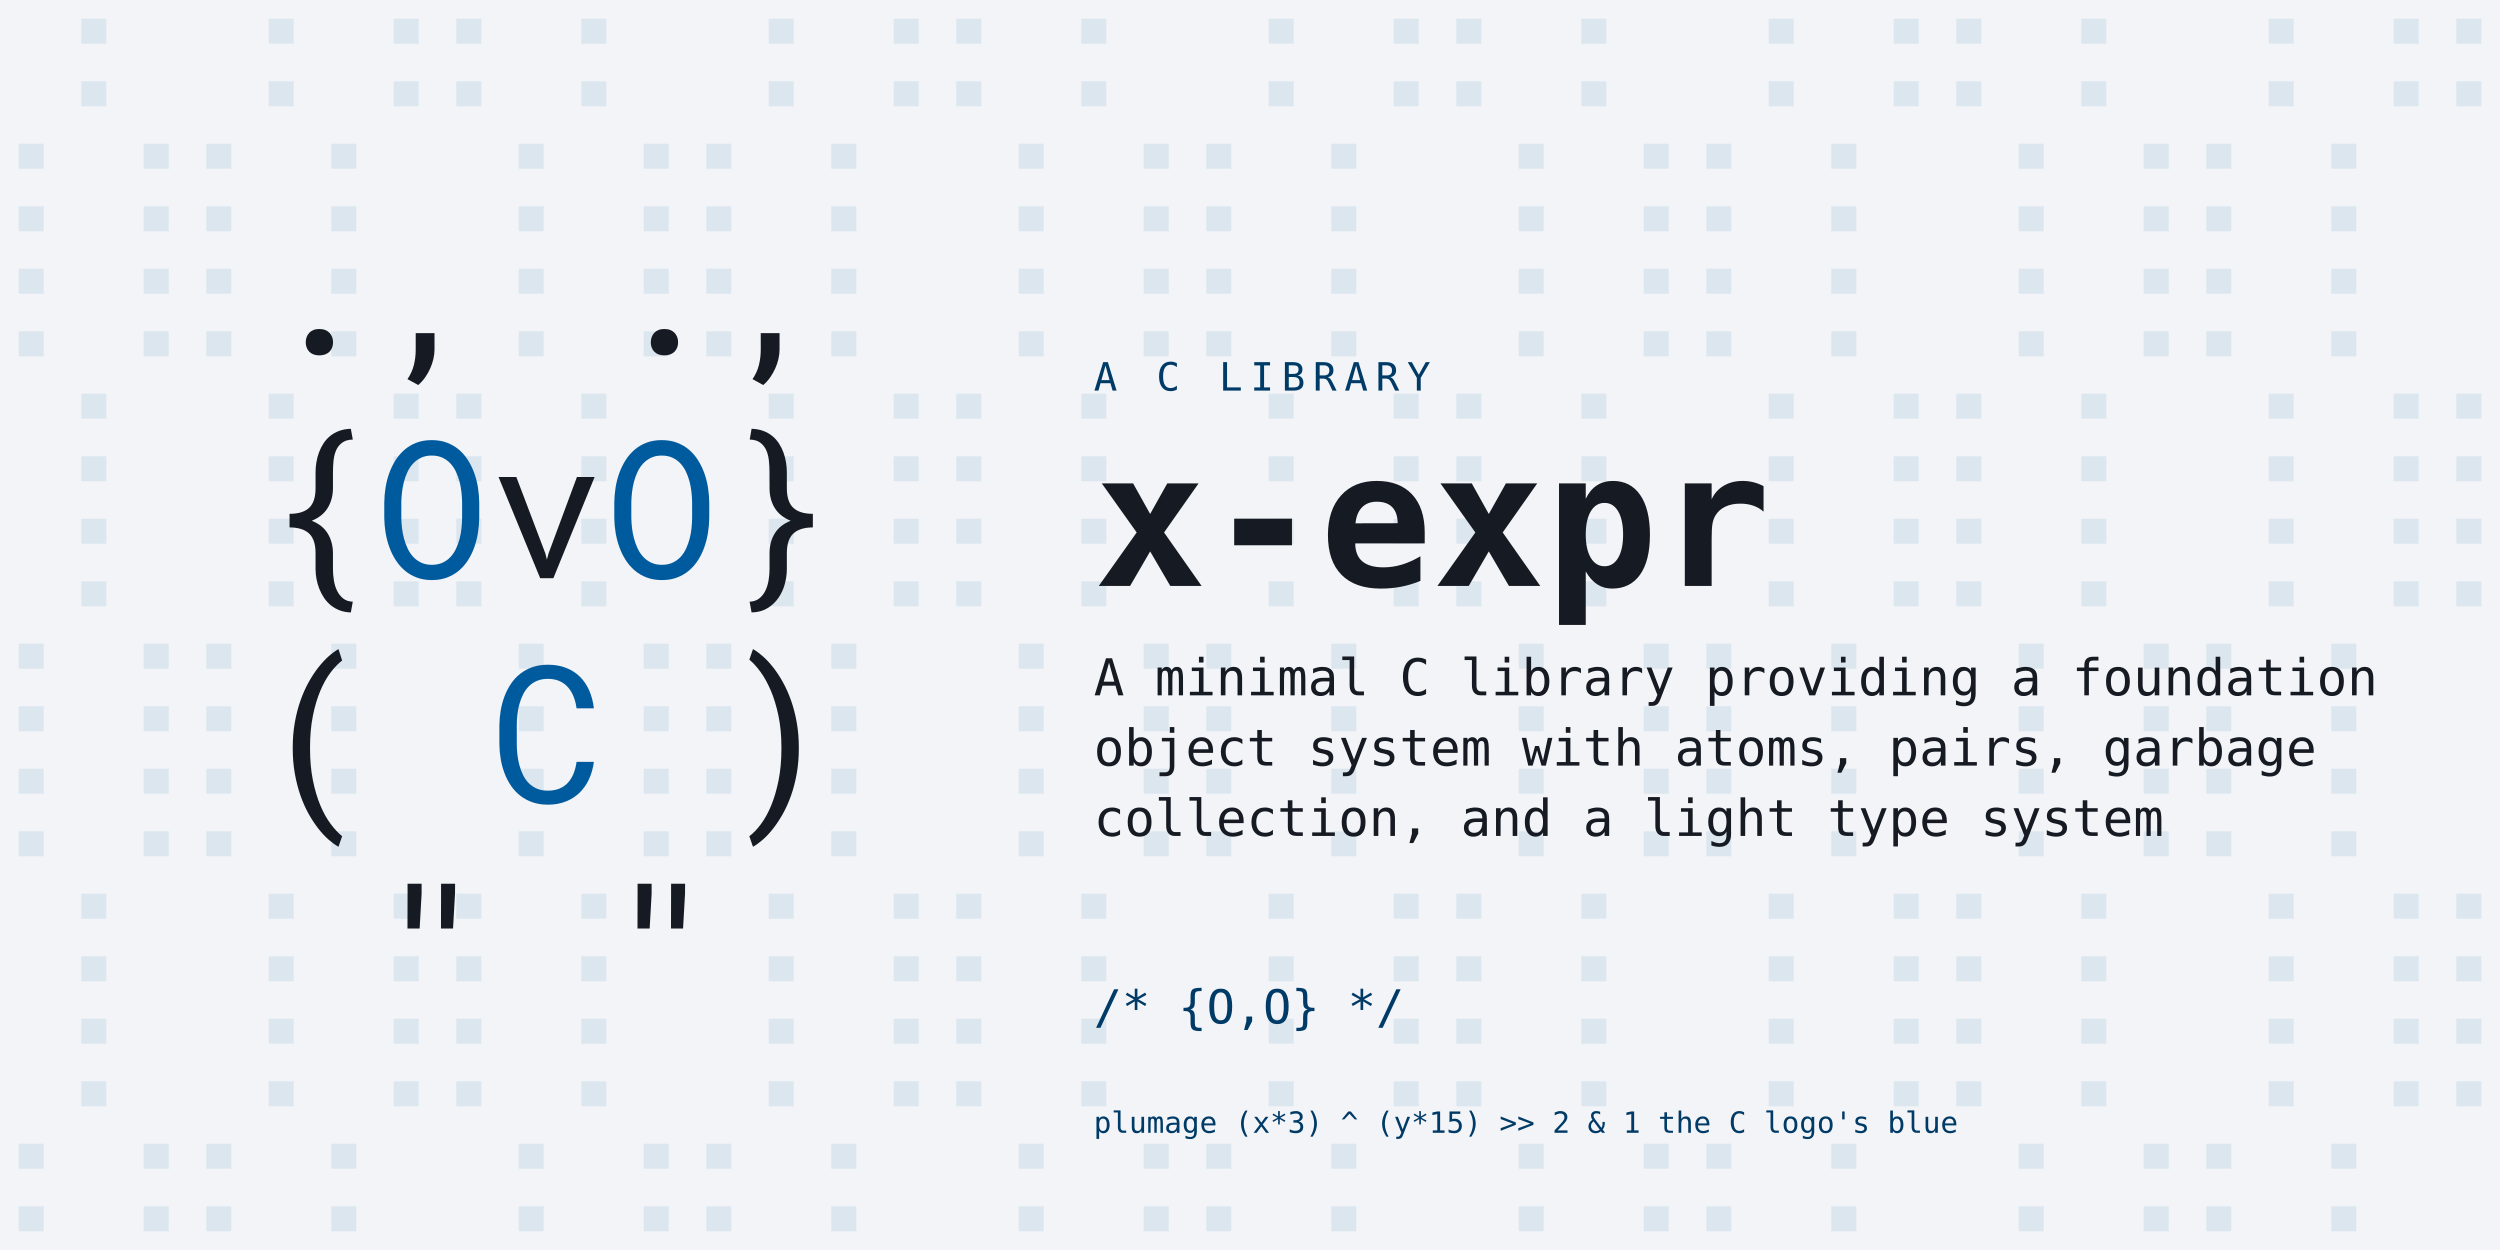
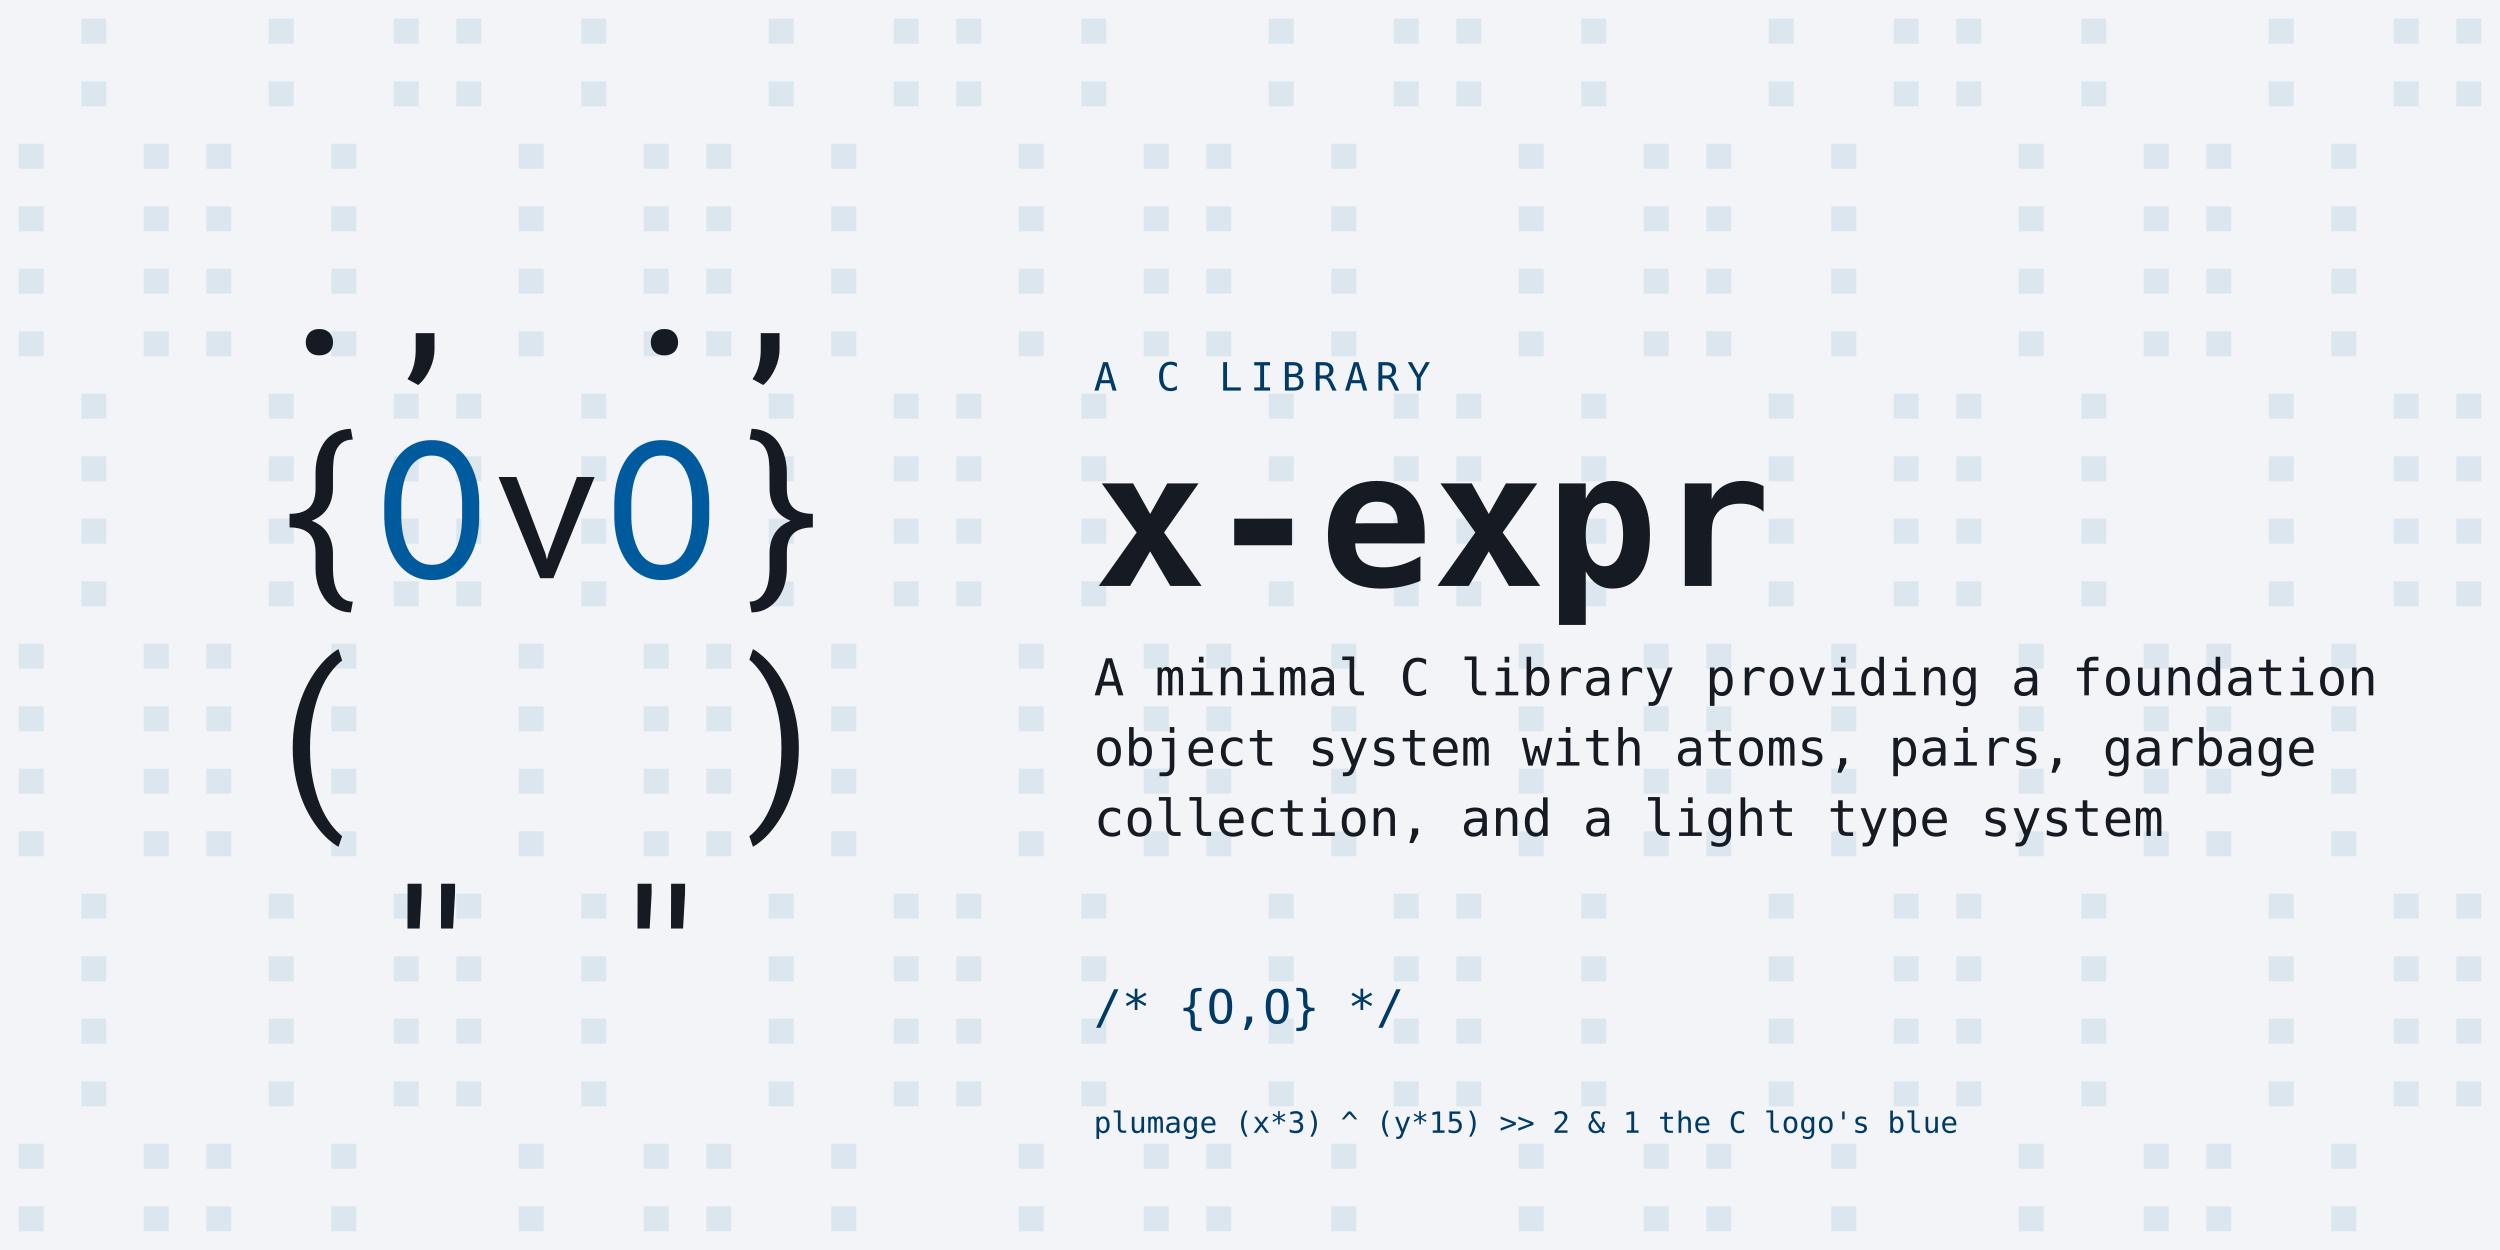
<svg xmlns="http://www.w3.org/2000/svg" width="1280" height="640" viewBox="0 0 1280 640" role="img" aria-label="x-expr, with Bitwise">
  <rect width="1280" height="640" fill="#f2f4f7" />
  <g fill="hsl(206,100%,31%)" fill-opacity="0.09">
    <rect x="41.6" y="9.6" width="12.8" height="12.8" />
    <rect x="137.6" y="9.6" width="12.8" height="12.8" />
    <rect x="201.6" y="9.6" width="12.8" height="12.8" />
    <rect x="233.6" y="9.6" width="12.8" height="12.8" />
    <rect x="297.6" y="9.6" width="12.8" height="12.8" />
    <rect x="393.6" y="9.6" width="12.8" height="12.8" />
    <rect x="457.6" y="9.6" width="12.8" height="12.8" />
    <rect x="489.6" y="9.6" width="12.8" height="12.8" />
    <rect x="553.6" y="9.6" width="12.8" height="12.8" />
    <rect x="649.6" y="9.6" width="12.8" height="12.8" />
    <rect x="713.6" y="9.6" width="12.8" height="12.8" />
    <rect x="745.6" y="9.6" width="12.8" height="12.8" />
    <rect x="809.6" y="9.6" width="12.8" height="12.8" />
    <rect x="905.6" y="9.6" width="12.8" height="12.8" />
    <rect x="969.6" y="9.6" width="12.8" height="12.8" />
    <rect x="1001.6" y="9.6" width="12.8" height="12.8" />
    <rect x="1065.6" y="9.6" width="12.8" height="12.8" />
    <rect x="1161.6" y="9.6" width="12.8" height="12.8" />
    <rect x="1225.6" y="9.6" width="12.8" height="12.8" />
    <rect x="1257.6" y="9.6" width="12.8" height="12.8" />
    <rect x="41.6" y="41.6" width="12.8" height="12.8" />
    <rect x="137.6" y="41.6" width="12.8" height="12.8" />
    <rect x="201.6" y="41.6" width="12.8" height="12.8" />
    <rect x="233.6" y="41.6" width="12.8" height="12.8" />
    <rect x="297.6" y="41.6" width="12.8" height="12.8" />
    <rect x="393.6" y="41.6" width="12.8" height="12.8" />
    <rect x="457.6" y="41.6" width="12.8" height="12.8" />
    <rect x="489.6" y="41.6" width="12.8" height="12.8" />
    <rect x="553.6" y="41.6" width="12.8" height="12.8" />
    <rect x="649.6" y="41.6" width="12.8" height="12.8" />
    <rect x="713.6" y="41.6" width="12.8" height="12.8" />
    <rect x="745.6" y="41.6" width="12.8" height="12.8" />
    <rect x="809.6" y="41.6" width="12.8" height="12.8" />
    <rect x="905.6" y="41.6" width="12.8" height="12.8" />
    <rect x="969.6" y="41.6" width="12.8" height="12.8" />
    <rect x="1001.6" y="41.6" width="12.8" height="12.8" />
    <rect x="1065.6" y="41.6" width="12.8" height="12.8" />
    <rect x="1161.6" y="41.6" width="12.8" height="12.8" />
    <rect x="1225.6" y="41.6" width="12.8" height="12.8" />
    <rect x="1257.6" y="41.6" width="12.8" height="12.8" />
    <rect x="9.6" y="73.6" width="12.8" height="12.8" />
    <rect x="73.6" y="73.6" width="12.8" height="12.8" />
    <rect x="105.6" y="73.6" width="12.8" height="12.8" />
    <rect x="169.6" y="73.6" width="12.8" height="12.8" />
    <rect x="265.6" y="73.6" width="12.8" height="12.8" />
    <rect x="329.6" y="73.6" width="12.8" height="12.8" />
    <rect x="361.6" y="73.6" width="12.8" height="12.8" />
    <rect x="425.6" y="73.6" width="12.8" height="12.8" />
    <rect x="521.6" y="73.6" width="12.8" height="12.8" />
    <rect x="585.6" y="73.6" width="12.8" height="12.8" />
    <rect x="617.6" y="73.6" width="12.8" height="12.8" />
    <rect x="681.6" y="73.6" width="12.8" height="12.8" />
    <rect x="777.6" y="73.6" width="12.8" height="12.8" />
    <rect x="841.6" y="73.6" width="12.8" height="12.8" />
    <rect x="873.6" y="73.6" width="12.8" height="12.8" />
    <rect x="937.6" y="73.6" width="12.8" height="12.8" />
    <rect x="1033.6" y="73.6" width="12.8" height="12.8" />
    <rect x="1097.6" y="73.6" width="12.8" height="12.8" />
    <rect x="1129.6" y="73.6" width="12.8" height="12.8" />
    <rect x="1193.6" y="73.6" width="12.8" height="12.8" />
    <rect x="9.6" y="105.6" width="12.8" height="12.8" />
    <rect x="73.6" y="105.6" width="12.8" height="12.8" />
    <rect x="105.6" y="105.6" width="12.8" height="12.8" />
    <rect x="169.6" y="105.6" width="12.8" height="12.8" />
    <rect x="265.6" y="105.6" width="12.8" height="12.8" />
    <rect x="329.6" y="105.6" width="12.8" height="12.8" />
    <rect x="361.6" y="105.6" width="12.8" height="12.8" />
    <rect x="425.6" y="105.6" width="12.8" height="12.8" />
    <rect x="521.6" y="105.6" width="12.8" height="12.8" />
    <rect x="585.6" y="105.6" width="12.8" height="12.8" />
    <rect x="617.6" y="105.6" width="12.8" height="12.8" />
    <rect x="681.6" y="105.6" width="12.8" height="12.8" />
    <rect x="777.6" y="105.6" width="12.8" height="12.8" />
    <rect x="841.6" y="105.6" width="12.8" height="12.8" />
    <rect x="873.6" y="105.6" width="12.8" height="12.8" />
    <rect x="937.6" y="105.6" width="12.8" height="12.8" />
    <rect x="1033.6" y="105.6" width="12.8" height="12.8" />
    <rect x="1097.6" y="105.6" width="12.8" height="12.8" />
    <rect x="1129.6" y="105.6" width="12.8" height="12.8" />
    <rect x="1193.6" y="105.6" width="12.8" height="12.8" />
    <rect x="9.6" y="137.6" width="12.8" height="12.8" />
    <rect x="73.6" y="137.6" width="12.8" height="12.8" />
    <rect x="105.6" y="137.6" width="12.8" height="12.8" />
    <rect x="169.6" y="137.6" width="12.8" height="12.8" />
    <rect x="265.6" y="137.6" width="12.8" height="12.8" />
    <rect x="329.6" y="137.6" width="12.8" height="12.8" />
    <rect x="361.6" y="137.6" width="12.8" height="12.8" />
    <rect x="425.6" y="137.6" width="12.8" height="12.8" />
    <rect x="521.6" y="137.6" width="12.8" height="12.8" />
    <rect x="585.6" y="137.6" width="12.8" height="12.8" />
    <rect x="617.6" y="137.6" width="12.8" height="12.8" />
    <rect x="681.6" y="137.6" width="12.8" height="12.8" />
    <rect x="777.6" y="137.6" width="12.8" height="12.8" />
    <rect x="841.6" y="137.6" width="12.8" height="12.8" />
    <rect x="873.6" y="137.6" width="12.8" height="12.8" />
    <rect x="937.6" y="137.6" width="12.8" height="12.8" />
    <rect x="1033.6" y="137.6" width="12.8" height="12.8" />
    <rect x="1097.6" y="137.6" width="12.8" height="12.8" />
    <rect x="1129.6" y="137.6" width="12.8" height="12.8" />
    <rect x="1193.6" y="137.6" width="12.8" height="12.8" />
    <rect x="9.6" y="169.6" width="12.8" height="12.8" />
    <rect x="73.6" y="169.6" width="12.8" height="12.8" />
    <rect x="105.6" y="169.6" width="12.8" height="12.8" />
    <rect x="169.6" y="169.6" width="12.8" height="12.8" />
    <rect x="265.6" y="169.6" width="12.8" height="12.8" />
    <rect x="329.6" y="169.6" width="12.8" height="12.8" />
    <rect x="361.6" y="169.6" width="12.8" height="12.8" />
    <rect x="425.6" y="169.6" width="12.8" height="12.8" />
    <rect x="521.6" y="169.6" width="12.8" height="12.8" />
    <rect x="585.6" y="169.6" width="12.8" height="12.8" />
    <rect x="617.6" y="169.6" width="12.8" height="12.8" />
    <rect x="681.6" y="169.6" width="12.8" height="12.8" />
    <rect x="777.6" y="169.6" width="12.8" height="12.8" />
    <rect x="841.6" y="169.6" width="12.8" height="12.8" />
    <rect x="873.6" y="169.6" width="12.8" height="12.8" />
    <rect x="937.6" y="169.6" width="12.8" height="12.8" />
    <rect x="1033.6" y="169.6" width="12.8" height="12.8" />
    <rect x="1097.6" y="169.6" width="12.8" height="12.8" />
    <rect x="1129.6" y="169.6" width="12.8" height="12.8" />
    <rect x="1193.6" y="169.6" width="12.8" height="12.8" />
    <rect x="41.6" y="201.6" width="12.8" height="12.8" />
    <rect x="137.6" y="201.6" width="12.8" height="12.8" />
    <rect x="201.6" y="201.6" width="12.8" height="12.8" />
    <rect x="233.6" y="201.6" width="12.8" height="12.8" />
    <rect x="297.6" y="201.6" width="12.8" height="12.8" />
    <rect x="393.6" y="201.6" width="12.8" height="12.8" />
    <rect x="457.6" y="201.6" width="12.8" height="12.8" />
    <rect x="489.6" y="201.6" width="12.8" height="12.8" />
    <rect x="553.6" y="201.6" width="12.8" height="12.8" />
    <rect x="649.6" y="201.6" width="12.8" height="12.8" />
    <rect x="713.6" y="201.6" width="12.8" height="12.8" />
    <rect x="745.6" y="201.6" width="12.8" height="12.8" />
    <rect x="809.6" y="201.6" width="12.8" height="12.8" />
    <rect x="905.6" y="201.6" width="12.8" height="12.8" />
    <rect x="969.6" y="201.6" width="12.8" height="12.8" />
    <rect x="1001.6" y="201.6" width="12.8" height="12.8" />
    <rect x="1065.6" y="201.6" width="12.8" height="12.8" />
    <rect x="1161.6" y="201.6" width="12.8" height="12.8" />
    <rect x="1225.6" y="201.6" width="12.8" height="12.8" />
    <rect x="1257.6" y="201.6" width="12.8" height="12.8" />
    <rect x="41.6" y="233.6" width="12.8" height="12.8" />
    <rect x="137.6" y="233.6" width="12.8" height="12.8" />
    <rect x="201.6" y="233.6" width="12.8" height="12.8" />
    <rect x="233.6" y="233.6" width="12.8" height="12.8" />
    <rect x="297.6" y="233.6" width="12.8" height="12.8" />
    <rect x="393.6" y="233.6" width="12.8" height="12.8" />
    <rect x="457.6" y="233.6" width="12.8" height="12.8" />
    <rect x="489.6" y="233.6" width="12.8" height="12.8" />
    <rect x="553.6" y="233.6" width="12.8" height="12.8" />
    <rect x="649.6" y="233.6" width="12.8" height="12.8" />
    <rect x="713.6" y="233.6" width="12.8" height="12.8" />
    <rect x="745.6" y="233.6" width="12.8" height="12.8" />
    <rect x="809.6" y="233.6" width="12.8" height="12.8" />
    <rect x="905.6" y="233.6" width="12.8" height="12.8" />
    <rect x="969.6" y="233.6" width="12.8" height="12.8" />
    <rect x="1001.6" y="233.6" width="12.8" height="12.8" />
    <rect x="1065.6" y="233.6" width="12.8" height="12.8" />
    <rect x="1161.6" y="233.6" width="12.8" height="12.8" />
    <rect x="1225.6" y="233.6" width="12.8" height="12.8" />
    <rect x="1257.6" y="233.6" width="12.8" height="12.8" />
    <rect x="41.6" y="265.6" width="12.8" height="12.8" />
    <rect x="137.6" y="265.6" width="12.8" height="12.8" />
    <rect x="201.6" y="265.6" width="12.8" height="12.8" />
    <rect x="233.6" y="265.6" width="12.8" height="12.8" />
    <rect x="297.6" y="265.6" width="12.8" height="12.8" />
    <rect x="393.6" y="265.6" width="12.8" height="12.8" />
    <rect x="457.6" y="265.6" width="12.8" height="12.8" />
    <rect x="489.6" y="265.6" width="12.8" height="12.8" />
    <rect x="553.6" y="265.6" width="12.8" height="12.8" />
    <rect x="649.6" y="265.6" width="12.8" height="12.8" />
    <rect x="713.6" y="265.6" width="12.8" height="12.8" />
    <rect x="745.6" y="265.6" width="12.8" height="12.8" />
    <rect x="809.6" y="265.6" width="12.8" height="12.8" />
    <rect x="905.6" y="265.6" width="12.8" height="12.8" />
    <rect x="969.6" y="265.6" width="12.8" height="12.8" />
    <rect x="1001.6" y="265.6" width="12.8" height="12.8" />
    <rect x="1065.6" y="265.6" width="12.8" height="12.8" />
    <rect x="1161.6" y="265.6" width="12.8" height="12.8" />
    <rect x="1225.6" y="265.6" width="12.8" height="12.8" />
    <rect x="1257.6" y="265.6" width="12.8" height="12.8" />
    <rect x="41.6" y="297.6" width="12.8" height="12.8" />
    <rect x="137.6" y="297.6" width="12.8" height="12.8" />
    <rect x="201.6" y="297.6" width="12.8" height="12.8" />
    <rect x="233.6" y="297.6" width="12.8" height="12.8" />
    <rect x="297.6" y="297.6" width="12.8" height="12.8" />
    <rect x="393.6" y="297.6" width="12.8" height="12.8" />
    <rect x="457.6" y="297.6" width="12.8" height="12.8" />
    <rect x="489.6" y="297.6" width="12.8" height="12.8" />
    <rect x="553.6" y="297.6" width="12.8" height="12.8" />
    <rect x="649.6" y="297.6" width="12.8" height="12.8" />
    <rect x="713.6" y="297.6" width="12.8" height="12.8" />
    <rect x="745.6" y="297.6" width="12.8" height="12.8" />
    <rect x="809.6" y="297.6" width="12.8" height="12.8" />
    <rect x="905.6" y="297.6" width="12.8" height="12.8" />
    <rect x="969.6" y="297.6" width="12.8" height="12.8" />
    <rect x="1001.6" y="297.6" width="12.8" height="12.8" />
    <rect x="1065.6" y="297.6" width="12.8" height="12.8" />
    <rect x="1161.6" y="297.6" width="12.8" height="12.8" />
    <rect x="1225.6" y="297.6" width="12.8" height="12.8" />
    <rect x="1257.6" y="297.6" width="12.8" height="12.8" />
    <rect x="9.6" y="329.6" width="12.8" height="12.8" />
    <rect x="73.6" y="329.6" width="12.8" height="12.8" />
    <rect x="105.6" y="329.6" width="12.8" height="12.8" />
    <rect x="169.6" y="329.6" width="12.8" height="12.8" />
    <rect x="265.6" y="329.6" width="12.8" height="12.8" />
    <rect x="329.6" y="329.6" width="12.8" height="12.8" />
    <rect x="361.6" y="329.6" width="12.8" height="12.8" />
    <rect x="425.6" y="329.6" width="12.8" height="12.8" />
    <rect x="521.6" y="329.6" width="12.8" height="12.8" />
    <rect x="585.6" y="329.6" width="12.8" height="12.8" />
    <rect x="617.6" y="329.6" width="12.8" height="12.8" />
    <rect x="681.6" y="329.6" width="12.8" height="12.8" />
    <rect x="777.6" y="329.6" width="12.8" height="12.8" />
    <rect x="841.6" y="329.6" width="12.8" height="12.8" />
    <rect x="873.6" y="329.6" width="12.8" height="12.8" />
    <rect x="937.6" y="329.6" width="12.8" height="12.8" />
    <rect x="1033.6" y="329.6" width="12.8" height="12.8" />
    <rect x="1097.6" y="329.6" width="12.8" height="12.8" />
    <rect x="1129.6" y="329.6" width="12.8" height="12.8" />
    <rect x="1193.6" y="329.6" width="12.8" height="12.8" />
    <rect x="9.6" y="361.6" width="12.8" height="12.8" />
    <rect x="73.6" y="361.6" width="12.8" height="12.8" />
    <rect x="105.6" y="361.6" width="12.8" height="12.8" />
    <rect x="169.6" y="361.6" width="12.8" height="12.8" />
    <rect x="265.6" y="361.6" width="12.8" height="12.8" />
    <rect x="329.6" y="361.6" width="12.8" height="12.8" />
    <rect x="361.6" y="361.6" width="12.8" height="12.8" />
    <rect x="425.6" y="361.6" width="12.8" height="12.8" />
    <rect x="521.6" y="361.6" width="12.8" height="12.8" />
    <rect x="585.6" y="361.6" width="12.8" height="12.8" />
    <rect x="617.6" y="361.6" width="12.8" height="12.8" />
    <rect x="681.6" y="361.6" width="12.8" height="12.8" />
    <rect x="777.6" y="361.6" width="12.8" height="12.8" />
    <rect x="841.6" y="361.6" width="12.8" height="12.8" />
    <rect x="873.6" y="361.6" width="12.8" height="12.8" />
    <rect x="937.6" y="361.6" width="12.8" height="12.8" />
    <rect x="1033.6" y="361.6" width="12.8" height="12.8" />
    <rect x="1097.6" y="361.6" width="12.8" height="12.8" />
    <rect x="1129.6" y="361.6" width="12.8" height="12.8" />
    <rect x="1193.6" y="361.6" width="12.8" height="12.8" />
    <rect x="9.6" y="393.6" width="12.8" height="12.8" />
    <rect x="73.6" y="393.6" width="12.8" height="12.8" />
    <rect x="105.6" y="393.6" width="12.8" height="12.8" />
    <rect x="169.6" y="393.6" width="12.8" height="12.8" />
    <rect x="265.6" y="393.6" width="12.8" height="12.8" />
    <rect x="329.6" y="393.6" width="12.8" height="12.8" />
    <rect x="361.6" y="393.6" width="12.8" height="12.8" />
    <rect x="425.6" y="393.6" width="12.8" height="12.8" />
    <rect x="521.6" y="393.6" width="12.8" height="12.8" />
    <rect x="585.6" y="393.6" width="12.8" height="12.8" />
    <rect x="617.6" y="393.6" width="12.8" height="12.8" />
    <rect x="681.6" y="393.6" width="12.8" height="12.8" />
    <rect x="777.6" y="393.6" width="12.8" height="12.8" />
    <rect x="841.6" y="393.6" width="12.8" height="12.8" />
    <rect x="873.6" y="393.6" width="12.8" height="12.8" />
    <rect x="937.6" y="393.6" width="12.8" height="12.8" />
    <rect x="1033.6" y="393.6" width="12.8" height="12.8" />
    <rect x="1097.6" y="393.6" width="12.8" height="12.8" />
    <rect x="1129.6" y="393.6" width="12.8" height="12.8" />
    <rect x="1193.6" y="393.6" width="12.8" height="12.8" />
    <rect x="9.6" y="425.6" width="12.8" height="12.8" />
    <rect x="73.6" y="425.6" width="12.8" height="12.8" />
    <rect x="105.6" y="425.6" width="12.8" height="12.8" />
    <rect x="169.6" y="425.6" width="12.8" height="12.8" />
    <rect x="265.6" y="425.6" width="12.8" height="12.8" />
    <rect x="329.6" y="425.6" width="12.8" height="12.8" />
    <rect x="361.6" y="425.6" width="12.8" height="12.8" />
    <rect x="425.6" y="425.6" width="12.8" height="12.8" />
    <rect x="521.6" y="425.6" width="12.8" height="12.8" />
    <rect x="585.6" y="425.6" width="12.8" height="12.8" />
    <rect x="617.6" y="425.6" width="12.8" height="12.8" />
    <rect x="681.6" y="425.6" width="12.8" height="12.8" />
    <rect x="777.6" y="425.6" width="12.8" height="12.8" />
    <rect x="841.6" y="425.6" width="12.8" height="12.8" />
    <rect x="873.6" y="425.6" width="12.8" height="12.8" />
    <rect x="937.6" y="425.6" width="12.8" height="12.8" />
    <rect x="1033.6" y="425.6" width="12.8" height="12.8" />
    <rect x="1097.6" y="425.6" width="12.8" height="12.8" />
    <rect x="1129.6" y="425.6" width="12.8" height="12.8" />
    <rect x="1193.6" y="425.6" width="12.8" height="12.8" />
    <rect x="41.6" y="457.6" width="12.8" height="12.8" />
    <rect x="137.6" y="457.6" width="12.8" height="12.8" />
    <rect x="201.6" y="457.6" width="12.8" height="12.8" />
    <rect x="233.6" y="457.6" width="12.8" height="12.8" />
    <rect x="297.6" y="457.6" width="12.8" height="12.8" />
    <rect x="393.6" y="457.6" width="12.8" height="12.8" />
    <rect x="457.6" y="457.6" width="12.8" height="12.8" />
    <rect x="489.6" y="457.6" width="12.8" height="12.8" />
    <rect x="553.6" y="457.6" width="12.8" height="12.8" />
    <rect x="649.6" y="457.6" width="12.8" height="12.8" />
    <rect x="713.6" y="457.6" width="12.8" height="12.8" />
    <rect x="745.6" y="457.6" width="12.8" height="12.8" />
    <rect x="809.6" y="457.6" width="12.8" height="12.8" />
    <rect x="905.6" y="457.6" width="12.8" height="12.8" />
    <rect x="969.6" y="457.6" width="12.8" height="12.8" />
    <rect x="1001.6" y="457.6" width="12.8" height="12.8" />
    <rect x="1065.6" y="457.6" width="12.8" height="12.8" />
    <rect x="1161.6" y="457.6" width="12.8" height="12.8" />
    <rect x="1225.6" y="457.6" width="12.8" height="12.8" />
    <rect x="1257.6" y="457.6" width="12.8" height="12.8" />
    <rect x="41.6" y="489.6" width="12.8" height="12.8" />
    <rect x="137.6" y="489.6" width="12.8" height="12.8" />
    <rect x="201.6" y="489.6" width="12.8" height="12.8" />
    <rect x="233.6" y="489.6" width="12.8" height="12.8" />
    <rect x="297.6" y="489.6" width="12.8" height="12.8" />
    <rect x="393.6" y="489.6" width="12.8" height="12.8" />
    <rect x="457.6" y="489.6" width="12.8" height="12.8" />
    <rect x="489.6" y="489.6" width="12.8" height="12.8" />
    <rect x="553.6" y="489.6" width="12.8" height="12.8" />
    <rect x="649.6" y="489.6" width="12.8" height="12.8" />
    <rect x="713.6" y="489.6" width="12.8" height="12.8" />
    <rect x="745.6" y="489.6" width="12.8" height="12.8" />
    <rect x="809.6" y="489.6" width="12.8" height="12.8" />
    <rect x="905.6" y="489.6" width="12.8" height="12.8" />
    <rect x="969.6" y="489.6" width="12.8" height="12.8" />
    <rect x="1001.6" y="489.6" width="12.8" height="12.8" />
    <rect x="1065.6" y="489.6" width="12.8" height="12.8" />
    <rect x="1161.6" y="489.6" width="12.8" height="12.8" />
    <rect x="1225.6" y="489.6" width="12.8" height="12.8" />
    <rect x="1257.6" y="489.6" width="12.8" height="12.8" />
    <rect x="41.6" y="521.6" width="12.8" height="12.8" />
    <rect x="137.6" y="521.6" width="12.8" height="12.8" />
    <rect x="201.6" y="521.6" width="12.8" height="12.8" />
    <rect x="233.6" y="521.6" width="12.8" height="12.8" />
    <rect x="297.6" y="521.6" width="12.8" height="12.8" />
    <rect x="393.6" y="521.6" width="12.8" height="12.8" />
    <rect x="457.6" y="521.6" width="12.8" height="12.8" />
    <rect x="489.6" y="521.6" width="12.8" height="12.8" />
    <rect x="553.6" y="521.6" width="12.8" height="12.8" />
    <rect x="649.6" y="521.6" width="12.8" height="12.8" />
    <rect x="713.6" y="521.6" width="12.8" height="12.8" />
    <rect x="745.6" y="521.6" width="12.8" height="12.8" />
    <rect x="809.6" y="521.6" width="12.8" height="12.8" />
    <rect x="905.6" y="521.6" width="12.8" height="12.8" />
    <rect x="969.6" y="521.6" width="12.8" height="12.8" />
    <rect x="1001.6" y="521.6" width="12.8" height="12.8" />
    <rect x="1065.6" y="521.6" width="12.8" height="12.8" />
    <rect x="1161.6" y="521.6" width="12.8" height="12.8" />
    <rect x="1225.6" y="521.6" width="12.8" height="12.8" />
    <rect x="1257.6" y="521.6" width="12.8" height="12.8" />
    <rect x="41.6" y="553.6" width="12.8" height="12.8" />
    <rect x="137.6" y="553.6" width="12.8" height="12.8" />
    <rect x="201.6" y="553.6" width="12.8" height="12.8" />
    <rect x="233.6" y="553.6" width="12.8" height="12.8" />
    <rect x="297.6" y="553.6" width="12.8" height="12.8" />
    <rect x="393.6" y="553.6" width="12.8" height="12.8" />
    <rect x="457.6" y="553.6" width="12.8" height="12.8" />
    <rect x="489.6" y="553.6" width="12.8" height="12.8" />
    <rect x="553.6" y="553.6" width="12.8" height="12.8" />
    <rect x="649.6" y="553.6" width="12.8" height="12.8" />
    <rect x="713.6" y="553.6" width="12.8" height="12.8" />
    <rect x="745.6" y="553.6" width="12.8" height="12.8" />
    <rect x="809.6" y="553.6" width="12.8" height="12.8" />
    <rect x="905.6" y="553.6" width="12.8" height="12.8" />
    <rect x="969.6" y="553.6" width="12.8" height="12.8" />
    <rect x="1001.6" y="553.6" width="12.8" height="12.8" />
    <rect x="1065.6" y="553.6" width="12.8" height="12.8" />
    <rect x="1161.6" y="553.6" width="12.8" height="12.8" />
    <rect x="1225.6" y="553.6" width="12.8" height="12.8" />
    <rect x="1257.6" y="553.6" width="12.8" height="12.8" />
    <rect x="9.6" y="585.6" width="12.8" height="12.8" />
    <rect x="73.6" y="585.6" width="12.8" height="12.8" />
    <rect x="105.6" y="585.6" width="12.8" height="12.8" />
    <rect x="169.6" y="585.6" width="12.8" height="12.8" />
    <rect x="265.6" y="585.6" width="12.8" height="12.8" />
    <rect x="329.6" y="585.6" width="12.8" height="12.8" />
    <rect x="361.6" y="585.6" width="12.8" height="12.8" />
    <rect x="425.6" y="585.6" width="12.8" height="12.8" />
    <rect x="521.6" y="585.6" width="12.8" height="12.8" />
    <rect x="585.6" y="585.6" width="12.8" height="12.8" />
    <rect x="617.6" y="585.6" width="12.8" height="12.8" />
    <rect x="681.6" y="585.6" width="12.8" height="12.8" />
    <rect x="777.6" y="585.6" width="12.8" height="12.8" />
    <rect x="841.6" y="585.6" width="12.8" height="12.8" />
    <rect x="873.6" y="585.6" width="12.8" height="12.8" />
    <rect x="937.6" y="585.6" width="12.8" height="12.8" />
    <rect x="1033.6" y="585.6" width="12.8" height="12.8" />
    <rect x="1097.6" y="585.6" width="12.8" height="12.8" />
    <rect x="1129.6" y="585.6" width="12.8" height="12.8" />
    <rect x="1193.6" y="585.6" width="12.8" height="12.8" />
    <rect x="9.6" y="617.6" width="12.8" height="12.8" />
    <rect x="73.6" y="617.6" width="12.8" height="12.8" />
    <rect x="105.6" y="617.6" width="12.8" height="12.8" />
    <rect x="169.6" y="617.6" width="12.8" height="12.8" />
    <rect x="265.6" y="617.6" width="12.8" height="12.8" />
    <rect x="329.6" y="617.6" width="12.8" height="12.8" />
    <rect x="361.6" y="617.6" width="12.8" height="12.8" />
    <rect x="425.6" y="617.6" width="12.8" height="12.8" />
    <rect x="521.6" y="617.6" width="12.8" height="12.8" />
    <rect x="585.6" y="617.6" width="12.8" height="12.8" />
    <rect x="617.6" y="617.6" width="12.8" height="12.8" />
    <rect x="681.6" y="617.6" width="12.8" height="12.8" />
    <rect x="777.6" y="617.6" width="12.8" height="12.8" />
    <rect x="841.6" y="617.6" width="12.8" height="12.8" />
    <rect x="873.6" y="617.6" width="12.8" height="12.8" />
    <rect x="937.6" y="617.6" width="12.8" height="12.8" />
    <rect x="1033.6" y="617.6" width="12.8" height="12.8" />
    <rect x="1097.6" y="617.6" width="12.8" height="12.8" />
    <rect x="1129.6" y="617.6" width="12.8" height="12.8" />
    <rect x="1193.6" y="617.6" width="12.8" height="12.8" />
  </g>
  <defs>
    <path id="o-14" d="M496 120Q496 150 505.5 176.0Q515 202 533.0 221.5Q551 241 578.0 252.0Q605 263 641 263Q677 263 704.5 252.0Q732 241 750.5 221.5Q769 202 778.5 176.0Q788 150 788 120Q788 91 778.5 65.5Q769 40 750.5 21.0Q732 2 704.5 -8.5Q677 -19 641 -19Q605 -19 578.0 -8.5Q551 2 533.0 21.0Q515 40 505.5 65.5Q496 91 496 120Z" />
    <path id="o-12" d="M643 43Q643 -4 631.5 -55.5Q620 -107 597.5 -157.5Q575 -208 543.0 -254.0Q511 -300 469 -336L354 -273Q402 -203 422.0 -124.0Q442 -45 442 40V219H643Z" />
    <path id="o-91" d="M978 -366Q913 -364 860.0 -344.0Q807 -324 765.0 -290.0Q723 -256 692.5 -211.0Q662 -166 641.5 -114.5Q621 -63 611.0 -8.5Q601 46 601 99V268Q601 412 532.5 477.0Q464 542 323 543V688Q464 688 532.5 752.5Q601 817 601 962V1132Q601 1185 610.0 1239.5Q619 1294 638.0 1345.5Q657 1397 686.5 1442.0Q716 1487 758.0 1521.0Q800 1555 854.5 1575.0Q909 1595 978 1597L999 1482Q927 1480 884.5 1448.0Q842 1416 820.5 1366.5Q799 1317 793.0 1255.0Q787 1193 787 1132V962Q786 842 731.0 751.5Q676 661 560 614Q676 568 731.0 477.5Q786 387 787 268V99Q787 37 797.0 -24.5Q807 -86 831.5 -135.5Q856 -185 896.5 -217.0Q937 -249 999 -251Z" />
    <path id="o-47" d="M1121 644Q1120 566 1107.5 486.5Q1095 407 1069.0 333.0Q1043 259 1002.5 195.0Q962 131 906.0 83.0Q850 35 777.5 7.5Q705 -20 615 -20Q525 -20 452.5 7.5Q380 35 324.0 83.0Q268 131 227.0 195.5Q186 260 159.5 334.0Q133 408 120.0 487.0Q107 566 106 644V810Q107 888 119.5 967.5Q132 1047 158.5 1121.0Q185 1195 225.5 1259.5Q266 1324 322.0 1372.5Q378 1421 450.5 1448.5Q523 1476 613 1476Q703 1476 776.0 1448.5Q849 1421 905.0 1373.0Q961 1325 1001.5 1260.5Q1042 1196 1068.5 1122.0Q1095 1048 1107.5 968.0Q1120 888 1121 810ZM938 812Q937 864 931.0 920.5Q925 977 910.5 1032.5Q896 1088 872.0 1138.5Q848 1189 812.0 1227.5Q776 1266 727.0 1288.5Q678 1311 613 1311Q549 1311 500.0 1288.0Q451 1265 415.0 1226.5Q379 1188 355.0 1137.5Q331 1087 316.5 1031.5Q302 976 295.5 919.5Q289 863 288 812V644Q289 593 295.5 536.0Q302 479 317.0 423.5Q332 368 356.0 317.0Q380 266 416.0 227.5Q452 189 501.0 166.0Q550 143 615 143Q680 143 729.5 166.0Q779 189 814.5 227.5Q850 266 873.5 316.5Q897 367 911.5 422.5Q926 478 931.5 535.0Q937 592 938 644Z" />
    <path id="o-86" d="M598 266 615 199 633 266 936 1082H1125L684 0H543L98 1082H288Z" />
    <path id="o-93" d="M323 -251Q384 -249 425.0 -217.0Q466 -185 490.5 -135.5Q515 -86 525.5 -24.5Q536 37 536 99V268Q536 387 591.0 477.5Q646 568 762 614Q646 661 591.0 751.5Q536 842 536 962V1132Q536 1193 529.5 1255.0Q523 1317 501.5 1366.5Q480 1416 438.0 1448.0Q396 1480 324 1482L344 1597Q413 1595 467.5 1575.0Q522 1555 564.0 1521.0Q606 1487 635.5 1442.0Q665 1397 684.0 1345.5Q703 1294 712.0 1239.5Q721 1185 721 1132V962Q721 817 790.0 752.5Q859 688 999 688V543Q859 542 790.0 477.0Q721 412 721 268V99Q721 19 699.0 -62.5Q677 -144 630.5 -211.0Q584 -278 513.0 -321.0Q442 -364 344 -366Z" />
    <path id="o-8" d="M357 591Q357 734 379.5 860.0Q402 986 440.0 1093.5Q478 1201 527.5 1290.0Q577 1379 631.5 1448.0Q686 1517 741.0 1566.0Q796 1615 846 1643L885 1521Q823 1474 761.5 1393.0Q700 1312 651.5 1196.5Q603 1081 572.5 930.5Q542 780 542 593V579Q542 392 572.5 241.0Q603 90 651.5 -26.0Q700 -142 761.5 -224.5Q823 -307 885 -357L846 -470Q796 -442 740.5 -393.5Q685 -345 630.5 -275.5Q576 -206 526.5 -117.5Q477 -29 439.5 78.5Q402 186 379.5 312.0Q357 438 357 581Z" />
-     <path id="o-35" d="M1117 438Q1104 337 1065.0 252.5Q1026 168 963.5 107.5Q901 47 815.5 13.5Q730 -20 625 -20Q535 -20 461.5 5.5Q388 31 330.5 76.0Q273 121 231.5 182.0Q190 243 162.5 315.0Q135 387 121.5 466.0Q108 545 107 626V829Q108 910 121.5 989.0Q135 1068 162.5 1140.0Q190 1212 231.5 1273.5Q273 1335 330.5 1380.0Q388 1425 461.0 1450.5Q534 1476 625 1476Q734 1476 820.0 1442.5Q906 1409 968.0 1347.5Q1030 1286 1067.5 1200.0Q1105 1114 1117 1010H932Q923 1076 901.0 1133.0Q879 1190 842.0 1233.0Q805 1276 751.5 1300.5Q698 1325 625 1325Q559 1325 508.5 1303.5Q458 1282 421.5 1245.0Q385 1208 360.5 1159.0Q336 1110 321.0 1055.0Q306 1000 299.5 942.5Q293 885 293 831V626Q293 572 299.5 514.5Q306 457 321.0 401.5Q336 346 360.0 297.0Q384 248 421.0 210.5Q458 173 508.0 151.5Q558 130 625 130Q698 130 751.5 153.0Q805 176 842.0 217.5Q879 259 901.0 315.5Q923 372 932 438Z" />
    <path id="o-9" d="M849 581Q849 438 826.5 312.0Q804 186 766.0 78.5Q728 -29 678.5 -117.5Q629 -206 574.5 -275.5Q520 -345 464.5 -393.5Q409 -442 359 -470L320 -357Q382 -311 443.5 -228.5Q505 -146 553.5 -29.0Q602 88 632.5 240.0Q663 392 663 579V593Q663 780 631.0 932.5Q599 1085 548.5 1202.5Q498 1320 437.5 1402.0Q377 1484 320 1530L359 1643Q409 1615 464.5 1566.0Q520 1517 574.5 1448.0Q629 1379 678.5 1290.0Q728 1201 766.0 1093.5Q804 986 826.5 860.0Q849 734 849 591Z" />
    <path id="o-2" d="M505 1427 484 1057H354L355 1411V1536H505ZM862 1427 841 1057H712L713 1411V1536H863Z" />
  </defs>
  <g fill="#161a22">
    <use href="#o-14" transform="translate(132.78,181.04) scale(0.0479,-0.0479)" />
    <use href="#o-12" transform="translate(191.67,181.04) scale(0.0479,-0.0479)" />
    <use href="#o-14" transform="translate(309.44,181.04) scale(0.0479,-0.0479)" />
    <use href="#o-12" transform="translate(368.33,181.04) scale(0.0479,-0.0479)" />
    <use href="#o-91" transform="translate(132.78,296.04) scale(0.0479,-0.0479)" />
    <use href="#o-86" transform="translate(250.56,296.04) scale(0.0479,-0.0479)" />
    <use href="#o-93" transform="translate(368.33,296.04) scale(0.0479,-0.0479)" />
    <use href="#o-8" transform="translate(132.78,411.04) scale(0.0479,-0.0479)" />
    <use href="#o-9" transform="translate(368.33,411.04) scale(0.0479,-0.0479)" />
    <use href="#o-2" transform="translate(191.67,526.04) scale(0.0479,-0.0479)" />
    <use href="#o-2" transform="translate(309.44,526.04) scale(0.0479,-0.0479)" />
  </g>
  <g fill="hsl(206,100%,31%)">
    <use href="#o-47" transform="translate(191.67,296.04) scale(0.0479,-0.0479)" />
  </g>
  <g fill="hsl(206,100%,31%)">
    <use href="#o-47" transform="translate(309.44,296.04) scale(0.0479,-0.0479)" />
  </g>
-   <g fill="hsl(206,100%,31%)">
-     <use href="#o-35" transform="translate(250.56,411.04) scale(0.0479,-0.0479)" />
-   </g>
  <text x="560" y="200" font-family="'Roboto Mono','Martian Mono',Menlo,'DejaVu Sans Mono',ui-monospace,monospace" font-size="20" letter-spacing="4" fill="hsl(206,100%,20%)">A C LIBRARY</text>
  <text x="560" y="300" font-family="'Roboto Mono','Martian Mono',Menlo,'DejaVu Sans Mono',ui-monospace,monospace" font-size="96" font-weight="700" fill="#161a22">x-expr</text>
  <text x="560" y="356" font-family="'Roboto Mono','Martian Mono',Menlo,'DejaVu Sans Mono',ui-monospace,monospace" font-size="26" fill="#161a22">A minimal C library providing a foundation</text>
  <text x="560" y="392" font-family="'Roboto Mono','Martian Mono',Menlo,'DejaVu Sans Mono',ui-monospace,monospace" font-size="26" fill="#161a22">object system with atoms, pairs, garbage</text>
  <text x="560" y="428" font-family="'Roboto Mono','Martian Mono',Menlo,'DejaVu Sans Mono',ui-monospace,monospace" font-size="26" fill="#161a22">collection, and a light type system</text>
  <text x="560" y="524" font-family="'Roboto Mono','Martian Mono',Menlo,'DejaVu Sans Mono',ui-monospace,monospace" font-size="24" xml:space="preserve" fill="hsl(206,100%,20%)">/* {O,O} */</text>
  <text x="560" y="580" font-family="'Roboto Mono','Martian Mono',Menlo,'DejaVu Sans Mono',ui-monospace,monospace" font-size="15" fill="hsl(206,100%,20%)">plumage  (x*3) ^ (y*15) &gt;&gt; 2 &amp; 1   the C logo's blue</text>
</svg>
